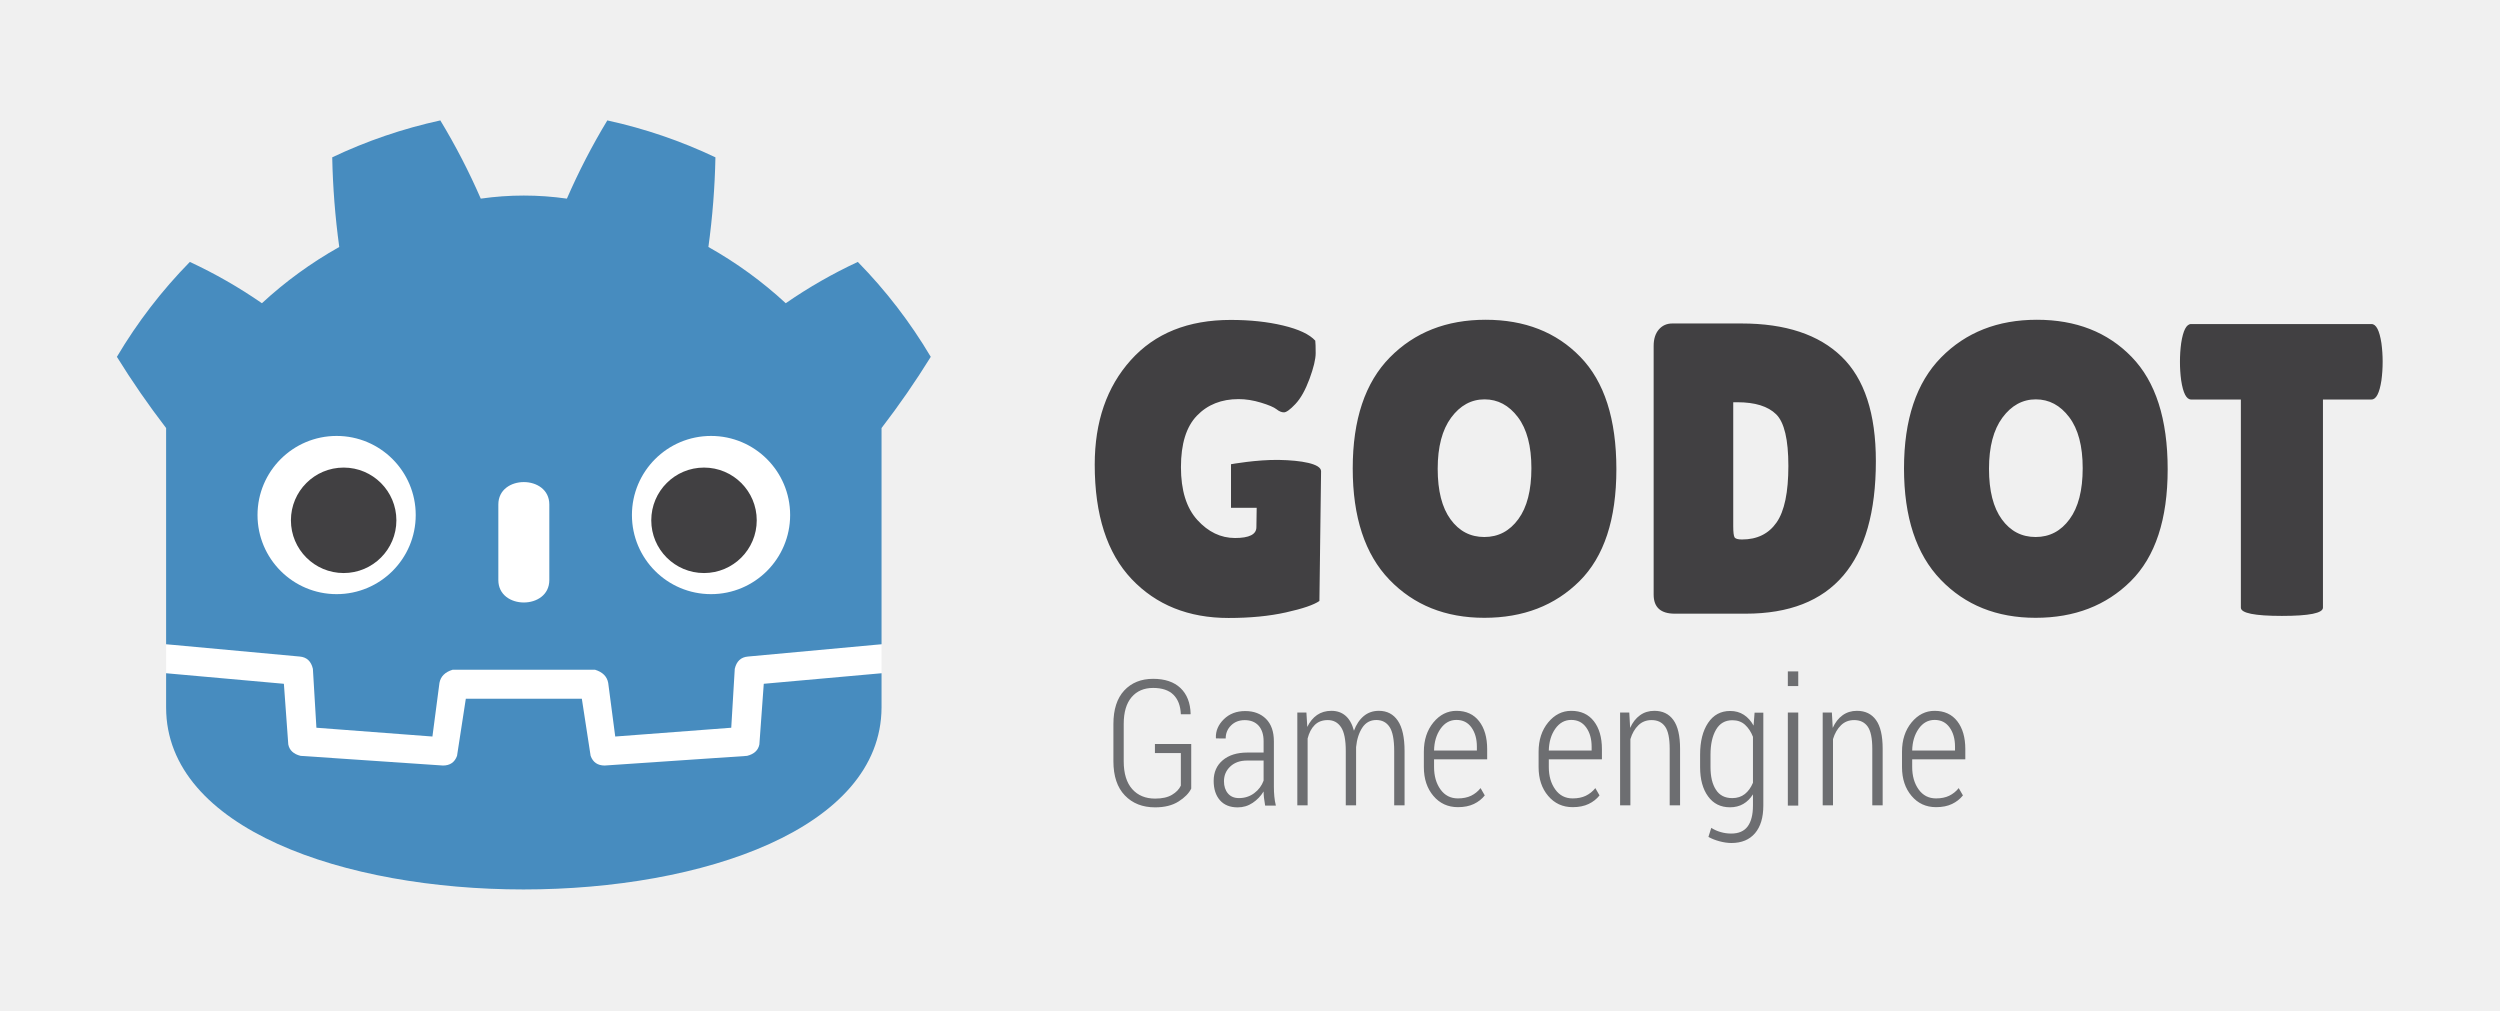
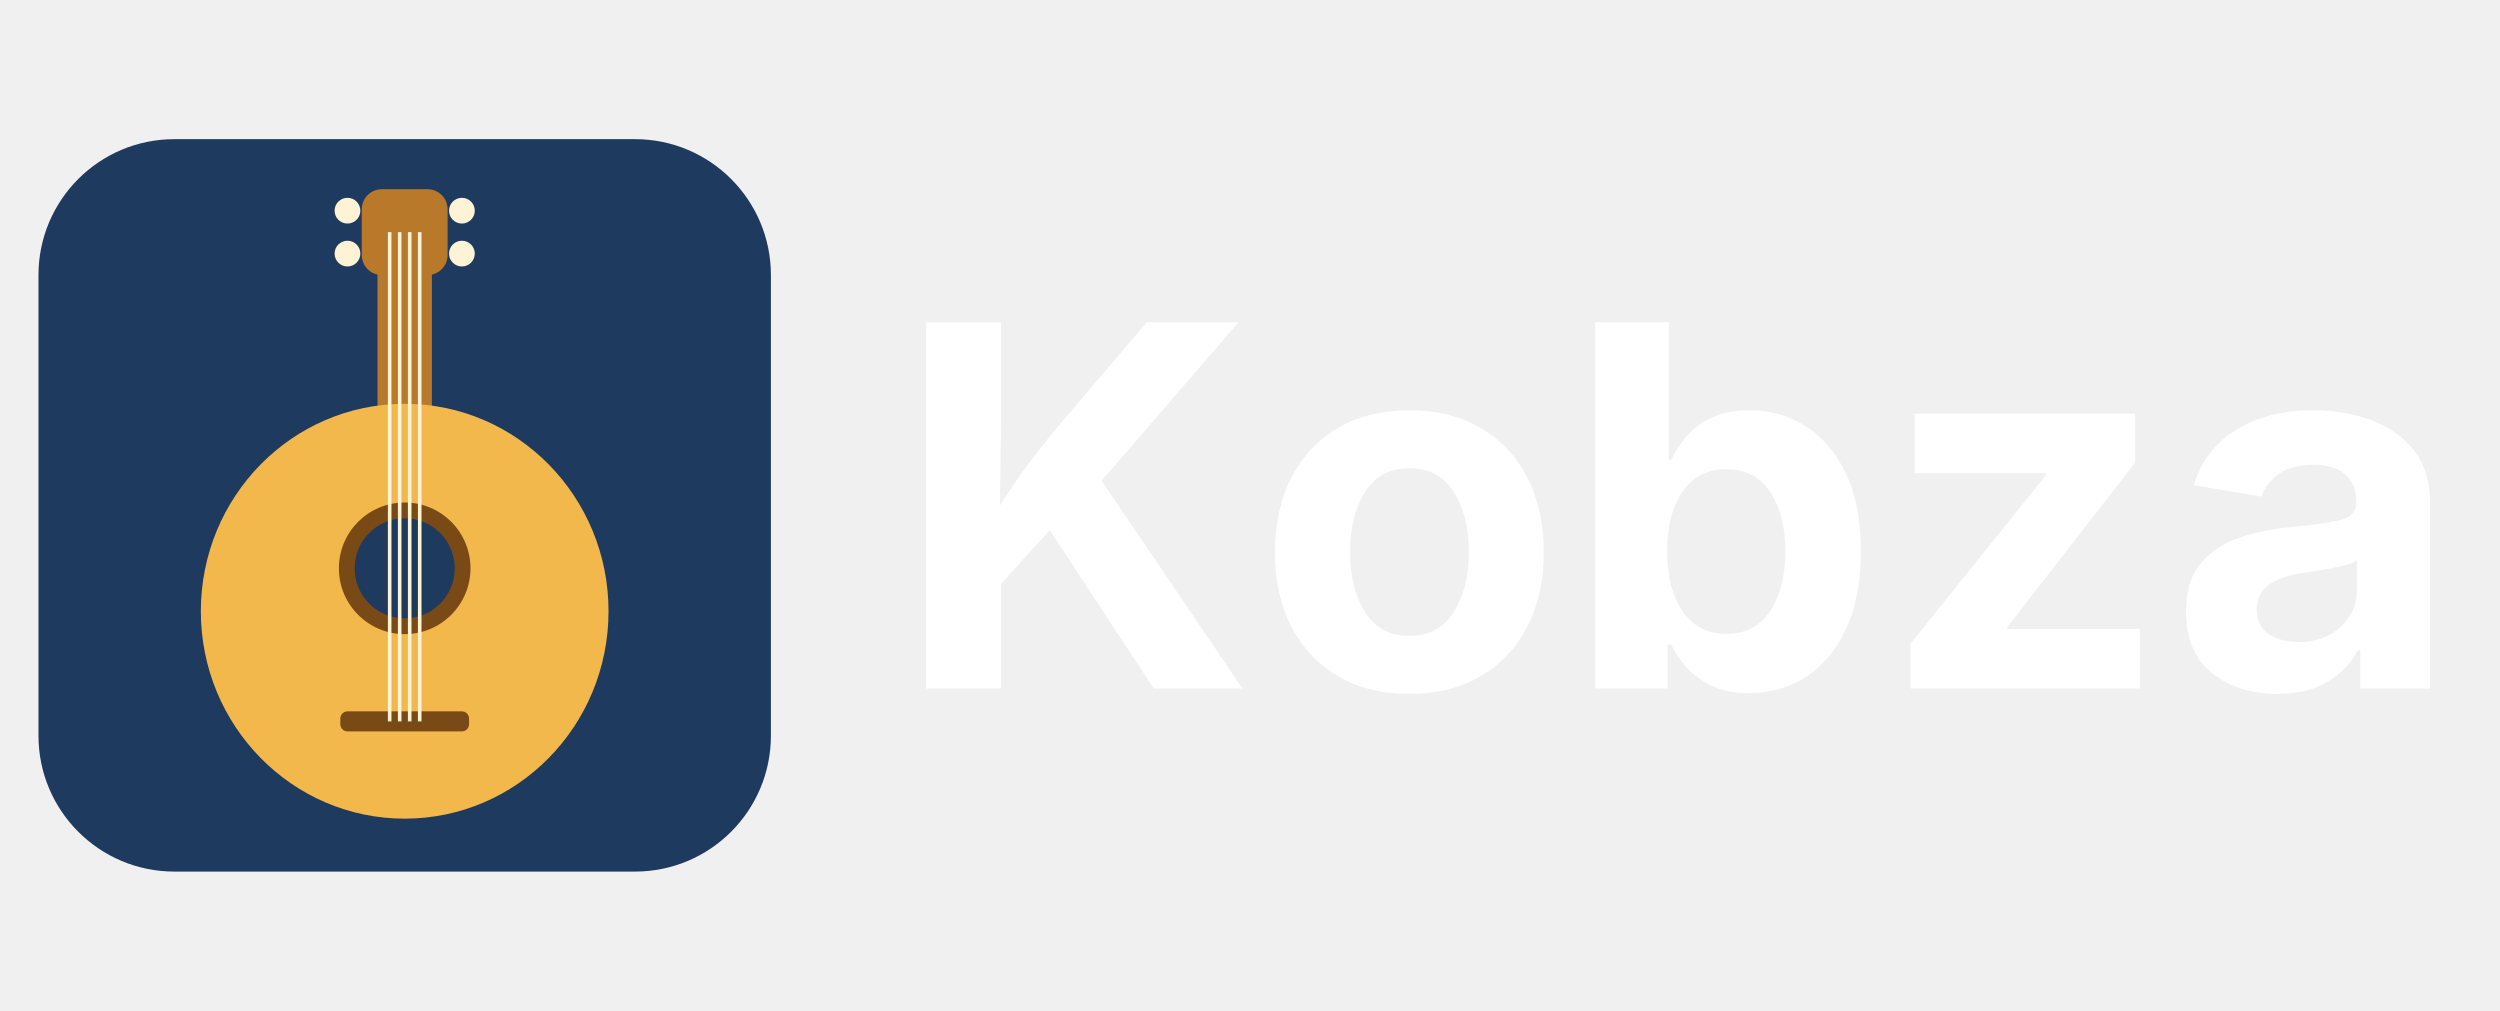
<svg xmlns="http://www.w3.org/2000/svg" width="1024" height="414">
-   <path fill="#414042" d="M523.82 188.382c-9.142-.142-19.603 1.764-19.603 1.764v17.842h10.52l-.117 7.953c0 2.946-2.92 4.427-8.747 4.427-5.831 0-10.982-2.47-15.45-7.395-4.48-4.932-6.708-12.141-6.708-21.64 0-9.519 2.176-16.537 6.536-21.065 4.35-4.524 10.05-6.794 17.064-6.794 2.946 0 5.996.476 9.168 1.445 3.174.962 5.293 1.863 6.375 2.707 1.072.867 2.09 1.277 3.056 1.277.96 0 2.513-1.122 4.66-3.392 2.153-2.263 4.082-5.693 5.782-10.267 1.694-4.598 2.543-8.122 2.543-10.621 0-2.48-.054-4.19-.164-5.092-2.379-2.603-6.767-4.666-13.168-6.2-6.39-1.53-13.552-2.289-21.476-2.289-17.438 0-31.073 5.49-40.92 16.47-9.855 10.982-14.773 25.24-14.773 42.79 0 20.607 5.035 36.227 15.103 46.868 10.085 10.64 23.327 15.953 39.743 15.953 8.827 0 16.664-.76 23.51-2.289 6.853-1.523 11.41-3.088 13.676-4.67l.68-53.137c0-3.087-8.149-4.488-17.29-4.645m84.247-24.804c-5.431 0-9.98 2.496-13.671 7.47-3.672 4.98-5.517 11.969-5.517 20.963 0 9.013 1.754 15.914 5.27 20.722 3.508 4.823 8.117 7.225 13.835 7.225 5.715 0 10.358-2.432 13.924-7.313q5.351-7.293 5.353-20.884c0-9.054-1.846-16.023-5.524-20.89q-5.51-7.292-13.67-7.293m-.083 89.477c-15.9 0-28.868-5.203-38.89-15.61q-15.016-15.624-15.017-45.592c0-19.992 5.063-35.128 15.191-45.435 10.131-10.293 23.209-15.444 39.228-15.444 16.016 0 28.954 5.058 38.795 15.204 9.858 10.126 14.778 25.477 14.778 46.009 0 20.546-5.034 35.828-15.114 45.856-10.08 10.008-23.062 15.012-38.971 15.012m101.95-88.298v50.788c0 2.37.176 3.866.515 4.493.337.624 1.358.937 3.052.937 6.232 0 10.954-2.328 14.181-6.97 3.235-4.636 4.835-12.356 4.835-23.168 0-10.817-1.674-17.865-5-21.139-3.344-3.283-8.64-4.94-15.884-4.94zm-32.599 78.798V141.681c0-2.832.704-5.067 2.126-6.724 1.413-1.632 3.25-2.461 5.521-2.461h28.357c17.994 0 31.664 4.54 40.994 13.597 9.347 9.054 14.02 23.31 14.02 42.784 0 41.66-17.778 62.486-53.326 62.486h-29.03c-5.769 0-8.662-2.597-8.662-7.808m156.544-79.977c-5.432 0-9.994 2.496-13.678 7.47q-5.507 7.471-5.508 20.963c0 9.013 1.758 15.914 5.262 20.722 3.505 4.823 8.119 7.225 13.837 7.225 5.717 0 10.363-2.432 13.924-7.313q5.354-7.293 5.355-20.884c0-9.054-1.843-16.023-5.522-20.89-3.68-4.861-8.23-7.293-13.67-7.293m-.087 89.477q-23.86 0-38.88-15.61-15.03-15.624-15.03-45.592c0-19.992 5.065-35.128 15.191-45.435 10.139-10.293 23.209-15.444 39.233-15.444 16.02 0 28.946 5.058 38.8 15.204 9.85 10.126 14.772 25.477 14.772 46.009 0 20.546-5.037 35.828-15.115 45.856-10.076 10.008-23.07 15.012-38.971 15.012m117.69-4.17c0 2.251-5.597 3.392-16.809 3.392-11.202 0-16.815-1.141-16.815-3.392v-85.248h-20.371c-1.928 0-3.286-2.597-4.077-7.818a56 56 0 0 1-.501-7.636c0-2.592.162-5.146.501-7.636.79-5.205 2.15-7.823 4.077-7.823h73.864c1.924 0 3.277 2.617 4.078 7.823.333 2.49.505 5.043.505 7.636 0 2.608-.172 5.152-.505 7.637-.8 5.22-2.154 7.817-4.078 7.817h-19.87z" />
-   <path fill="#6d6e71" d="M487.93 322.997c-.94 1.926-2.664 3.691-5.188 5.289-2.52 1.607-5.722 2.406-9.611 2.406-5.132 0-9.259-1.617-12.394-4.887-3.122-3.243-4.686-7.92-4.686-14.022V296.57c0-5.97 1.473-10.548 4.431-13.743 2.95-3.17 6.903-4.78 11.84-4.78 4.824 0 8.564 1.27 11.212 3.781 2.639 2.519 4.025 6.038 4.146 10.532l-.066.2h-3.94c-.14-3.443-1.14-6.101-3.022-7.979-1.871-1.861-4.655-2.803-8.33-2.803-3.72 0-6.668 1.259-8.823 3.785-2.15 2.518-3.224 6.17-3.224 10.968v15.301q.001 7.462 3.476 11.382c2.316 2.592 5.438 3.892 9.38 3.892 2.876 0 5.19-.51 6.92-1.554 1.738-1.028 2.942-2.285 3.624-3.775V308.45h-10.618v-3.704h14.873zm19.557 3.902c2.336 0 4.416-.661 6.232-2.01 1.82-1.353 3.096-3.063 3.852-5.146v-8.224h-6.756q-4.31 0-6.896 2.442c-1.726 1.617-2.581 3.637-2.581 6.037 0 2.03.534 3.696 1.616 4.981 1.08 1.289 2.59 1.92 4.533 1.92m10.715 3.068a99 99 0 0 1-.48-3.225 22 22 0 0 1-.15-2.562 14.9 14.9 0 0 1-4.483 4.675c-1.836 1.236-3.878 1.848-6.128 1.848-3.147 0-5.567-.975-7.28-2.927-1.702-1.96-2.563-4.6-2.563-7.936 0-3.523 1.237-6.35 3.72-8.448 2.48-2.098 5.85-3.147 10.09-3.147h6.643v-4.672c0-2.686-.686-4.802-2.032-6.331-1.375-1.51-3.264-2.275-5.701-2.275-2.268 0-4.139.722-5.608 2.182-1.463 1.45-2.19 3.224-2.19 5.337l-3.944-.035-.07-.206c-.11-2.866.973-5.4 3.261-7.646 2.279-2.24 5.203-3.352 8.761-3.352 3.517 0 6.347 1.069 8.509 3.2q3.224 3.227 3.226 9.21v18.645c0 1.358.064 2.677.183 3.936a25 25 0 0 0 .627 3.729zm16.905-38.108.36 5.9c1-2.112 2.339-3.739 3.998-4.896q2.498-1.711 5.874-1.711c2.296 0 4.232.668 5.794 2.02 1.562 1.347 2.714 3.387 3.446 6.127.938-2.529 2.264-4.528 3.986-5.975 1.722-1.45 3.812-2.172 6.23-2.172 3.335 0 5.923 1.35 7.755 4.05 1.841 2.705 2.759 6.856 2.759 12.464v22.207h-4.246v-22.28c0-4.663-.645-7.946-1.9-9.834-1.261-1.89-3.071-2.842-5.41-2.842-2.462 0-4.384 1.04-5.767 3.152-1.375 2.112-2.223 4.754-2.531 7.945v23.86h-4.224v-22.258c0-4.554-.639-7.812-1.945-9.759-1.299-1.946-3.107-2.912-5.427-2.912-2.218 0-4.013.677-5.358 2.02-1.353 1.349-2.315 3.195-2.899 5.538v27.369h-4.22v-38.014zm61.457 3.021q-3.966 0-6.517 3.613c-1.705 2.415-2.585 5.392-2.656 8.938h17.537v-1.626c0-3.137-.736-5.75-2.21-7.822-1.482-2.075-3.53-3.103-6.154-3.103m.598 35.735c-4.099 0-7.451-1.543-10.055-4.621q-3.895-4.61-3.896-11.793v-6.313c0-4.798 1.303-8.798 3.912-11.979 2.616-3.167 5.758-4.75 9.441-4.75 3.983 0 7.068 1.413 9.27 4.246q3.313 4.257 3.312 11.434v4.171H587.39v3.162c0 3.68.882 6.744 2.635 9.19 1.757 2.45 4.144 3.666 7.136 3.666 2.077 0 3.888-.367 5.396-1.089a11.1 11.1 0 0 0 3.877-3.132l1.728 2.99c-1.148 1.456-2.634 2.633-4.45 3.505-1.811.868-4 1.312-6.551 1.312m46.411-35.734q-3.976 0-6.528 3.613-2.54 3.62-2.652 8.938h17.54v-1.626c0-3.137-.733-5.75-2.216-7.822-1.475-2.075-3.52-3.103-6.144-3.103m.593 35.735c-4.1 0-7.446-1.543-10.045-4.621q-3.91-4.61-3.91-11.793v-6.313c0-4.798 1.309-8.798 3.913-11.979 2.623-3.167 5.766-4.75 9.45-4.75 3.975 0 7.072 1.413 9.27 4.246 2.2 2.837 3.304 6.65 3.304 11.434v4.171h-21.755v3.162q0 5.52 2.647 9.19c1.747 2.45 4.124 3.666 7.125 3.666 2.087 0 3.888-.367 5.392-1.089a11.2 11.2 0 0 0 3.894-3.132l1.717 2.99c-1.15 1.456-2.633 2.633-4.451 3.505-1.81.868-3.997 1.312-6.55 1.312m23.189-38.755.345 6.284c1.014-2.23 2.353-3.962 4.034-5.166 1.667-1.21 3.63-1.824 5.887-1.824 3.396 0 5.998 1.256 7.804 3.78 1.826 2.518 2.73 6.434 2.73 11.749v23.191h-4.249V306.72c0-4.343-.636-7.377-1.9-9.137-1.258-1.76-3.107-2.636-5.513-2.636-2.158 0-3.968.701-5.419 2.126-1.457 1.412-2.543 3.294-3.267 5.666v27.134h-4.219V291.86zm33.27 22.395c0 3.858.73 6.926 2.213 9.208 1.465 2.304 3.695 3.443 6.671 3.443 2.04 0 3.757-.544 5.167-1.657 1.405-1.113 2.514-2.662 3.336-4.627V301.79c-.79-2.025-1.874-3.66-3.244-4.92-1.368-1.24-3.102-1.863-5.186-1.863-2.97 0-5.216 1.294-6.708 3.891-1.502 2.603-2.25 5.995-2.25 10.161zm-4.262-5.195c0-5.386 1.088-9.714 3.274-12.975 2.169-3.245 5.187-4.871 9.03-4.871 2.134 0 4.007.52 5.607 1.564 1.603 1.024 2.928 2.523 3.992 4.43l.412-5.287h3.581v38.048c0 4.871-1.13 8.646-3.4 11.317-2.271 2.66-5.499 4.009-9.666 4.009-1.5 0-3.11-.235-4.832-.691-1.724-.456-3.252-1.054-4.59-1.805l1.168-3.704a14.1 14.1 0 0 0 3.831 1.716 15.2 15.2 0 0 0 4.352.616q4.536-.001 6.71-2.905c1.452-1.961 2.18-4.798 2.18-8.553v-4.597c-1.079 1.71-2.402 3.024-3.97 3.93-1.563.912-3.39 1.368-5.448 1.368-3.818 0-6.814-1.496-8.976-4.486-2.167-2.983-3.255-6.965-3.255-11.93zm40.2 20.916h-4.266V291.86h4.266zm0-48.968h-4.266v-6.005h4.266zm13.774 10.852.346 6.284c1.016-2.23 2.35-3.962 4.027-5.166 1.677-1.21 3.643-1.824 5.89-1.824 3.397 0 6.01 1.256 7.82 3.78 1.821 2.518 2.717 6.434 2.717 11.749v23.191h-4.248V306.72c0-4.343-.635-7.377-1.897-9.137-1.268-1.76-3.103-2.636-5.517-2.636-2.157 0-3.962.701-5.412 2.126-1.455 1.412-2.545 3.294-3.266 5.666v27.134h-4.224V291.86zm42.074 3.021q-3.978 0-6.518 3.613-2.547 3.62-2.66 8.938h17.54v-1.626c0-3.137-.731-5.75-2.21-7.822-1.476-2.075-3.525-3.103-6.152-3.103m.602 35.735c-4.11 0-7.456-1.543-10.048-4.621q-3.903-4.61-3.903-11.793v-6.313c0-4.798 1.302-8.798 3.91-11.979q3.924-4.75 9.439-4.75c3.978 0 7.077 1.413 9.283 4.246 2.197 2.837 3.3 6.65 3.3 11.434v4.171h-21.76v3.162c0 3.68.887 6.744 2.642 9.19 1.754 2.45 4.133 3.666 7.137 3.666 2.08 0 3.88-.367 5.382-1.089a11.16 11.16 0 0 0 3.897-3.132l1.725 2.99c-1.156 1.456-2.64 2.633-4.454 3.505-1.81.868-3.998 1.312-6.55 1.312" />
-   <g fill="#fff" transform="matrix(.36 0 0 .36 30.24 21.6)">
-     <path d="M105 673v33q407 354 814 0v-33z" />
-     <path fill="#478cbf" d="m105 673 152 14q12 1 15 14l4 67 132 10 8-61q2-11 15-15h162q13 4 15 15l8 61 132-10 4-67q3-13 15-14l152-14V427q30-39 56-81-35-59-83-108-43 20-82 47-40-37-88-64 7-51 8-102-59-28-123-42-26 43-46 89-49-7-98 0-20-46-46-89-64 14-123 42 1 51 8 102-48 27-88 64-39-27-82-47-48 49-83 108 26 42 56 81zm0 33v39c0 276 813 276 814 0v-39l-134 12-5 69q-2 10-14 13l-162 11q-12 0-16-11l-10-65H446l-10 65q-4 11-16 11l-162-11q-12-3-14-13l-5-69z" />
-     <path d="M483 600c0 34 58 34 58 0v-86c0-34-58-34-58 0z" />
-     <circle cx="725" cy="526" r="90" />
-     <circle cx="299" cy="526" r="90" />
+   <g transform="translate(15.76 57)scale(0.292969)">
+     <rect width="1024" height="1024" rx="190" fill="#1e3a5f" />
+     <rect x="452" y="70" width="120" height="120" rx="28" fill="#b8792a" />
+     <circle cx="432" cy="100" r="18" fill="#fff3d6" />
+     <circle cx="432" cy="160" r="18" fill="#fff3d6" />
+     <circle cx="592" cy="100" r="18" fill="#fff3d6" />
+     <circle cx="592" cy="160" r="18" fill="#fff3d6" />
+     <rect x="474" y="170" width="76" height="350" fill="#b8792a" />
+     <ellipse cx="512" cy="660" rx="285" ry="290" fill="#f2b84b" />
+     <circle cx="512" cy="600" r="92" fill="#7a4a16" />
+     <circle cx="512" cy="600" r="70" fill="#1e3a5f" />
+     <rect x="422" y="800" width="180" height="28" rx="10" fill="#7a4a16" />
+     <path stroke="#fff3d6" stroke-width="5" d="M491 130V814 M505 130V814 M519 130V814 M533 130V814" />
  </g>
-   <g fill="#414042" transform="matrix(.36 0 0 .36 30.24 21.6)">
-     <circle cx="307" cy="532" r="60" />
-     <circle cx="717" cy="532" r="60" />
-   </g>
+   <path fill="#ffffff" d="M379.35 282V132H410.05V172.97L409.55 207.1Q414.48 199.25 420.02 191.7Q425.56 184.15 433.01 175.09L469.75 132H507.3L451.23 196.93L508.91 282H472.57L429.99 217.17L410.05 239.11V282ZM577.27 284.21Q560.36 284.21 547.97 276.92Q535.59 269.62 528.9 256.58Q522.2 243.54 522.2 226.23Q522.2 208.81 528.9 195.72Q535.59 182.64 547.97 175.34Q560.36 168.04 577.27 168.04Q594.18 168.04 606.56 175.34Q618.95 182.64 625.64 195.72Q632.34 208.81 632.34 226.23Q632.34 243.54 625.64 256.58Q618.95 269.62 606.56 276.92Q594.18 284.21 577.27 284.21ZM577.27 260.46Q589.35 260.46 595.49 250.69Q601.63 240.93 601.63 226.13Q601.63 211.23 595.49 201.51Q589.35 191.8 577.27 191.8Q565.19 191.8 559.1 201.51Q553.01 211.23 553.01 226.13Q553.01 240.93 559.1 250.69Q565.19 260.46 577.27 260.46ZM716.4 283.91Q707.23 283.91 700.89 280.79Q694.55 277.67 690.57 273.09Q686.6 268.51 684.48 263.98H683.07V282H653.38V132H683.58V188.38H684.48Q686.5 183.95 690.37 179.21Q694.25 174.48 700.64 171.26Q707.03 168.04 716.6 168.04Q729.08 168.04 739.45 174.48Q749.82 180.93 756.01 193.81Q762.2 206.7 762.2 225.93Q762.2 244.65 756.16 257.59Q750.12 270.52 739.75 277.22Q729.38 283.91 716.4 283.91ZM707.13 259.65Q718.91 259.65 725.1 250.19Q731.3 240.72 731.3 225.83Q731.3 211.03 725.15 201.61Q719.01 192.2 707.13 192.2Q695.46 192.2 689.16 201.36Q682.87 210.52 682.87 225.83Q682.87 241.13 689.21 250.39Q695.56 259.65 707.13 259.65ZM782.54 282V263.68L838.01 194.62V193.81H784.25V169.45H874.55V189.48L822.2 256.83V257.64H876.46V282ZM932.84 284.21Q916.73 284.21 906.06 275.71Q895.39 267.2 895.39 250.49Q895.39 237.91 901.43 230.76Q907.47 223.61 917.13 220.29Q926.8 216.97 937.87 215.96Q952.37 214.55 958.76 212.99Q965.15 211.43 965.15 205.89V205.39Q965.15 198.24 960.57 194.32Q955.99 190.39 947.54 190.39Q938.78 190.39 933.44 194.16Q928.11 197.94 926.3 203.38L898.61 198.74Q902.94 184.15 915.88 176.09Q928.81 168.04 947.64 168.04Q959.72 168.04 970.64 171.87Q981.56 175.69 988.46 184.1Q995.36 192.5 995.36 206.19V282H966.77V266.4H965.76Q961.63 274.25 953.48 279.23Q945.32 284.21 932.84 284.21ZM941.4 262.97Q951.97 262.97 958.66 256.83Q965.36 250.69 965.36 241.73V229.55Q963.54 230.86 959.47 231.82Q955.39 232.77 950.86 233.53Q946.33 234.28 943.01 234.68Q934.65 235.89 929.52 239.42Q924.38 242.94 924.38 249.68Q924.38 256.23 929.16 259.6Q933.95 262.97 941.4 262.97Z" />
</svg>
